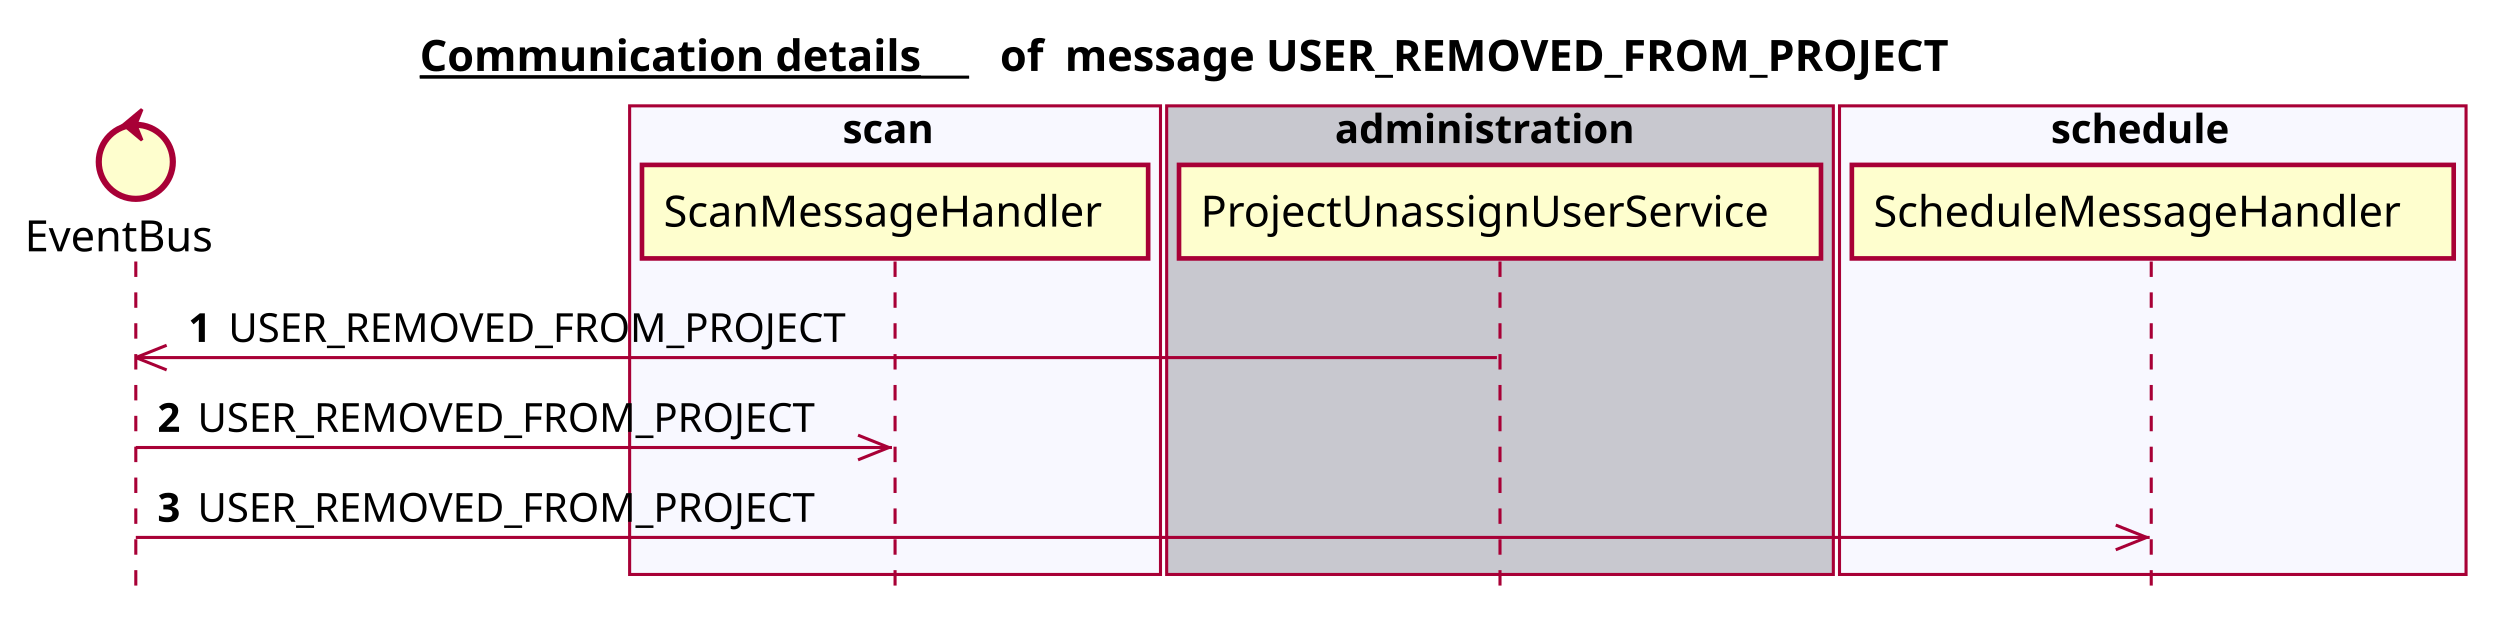
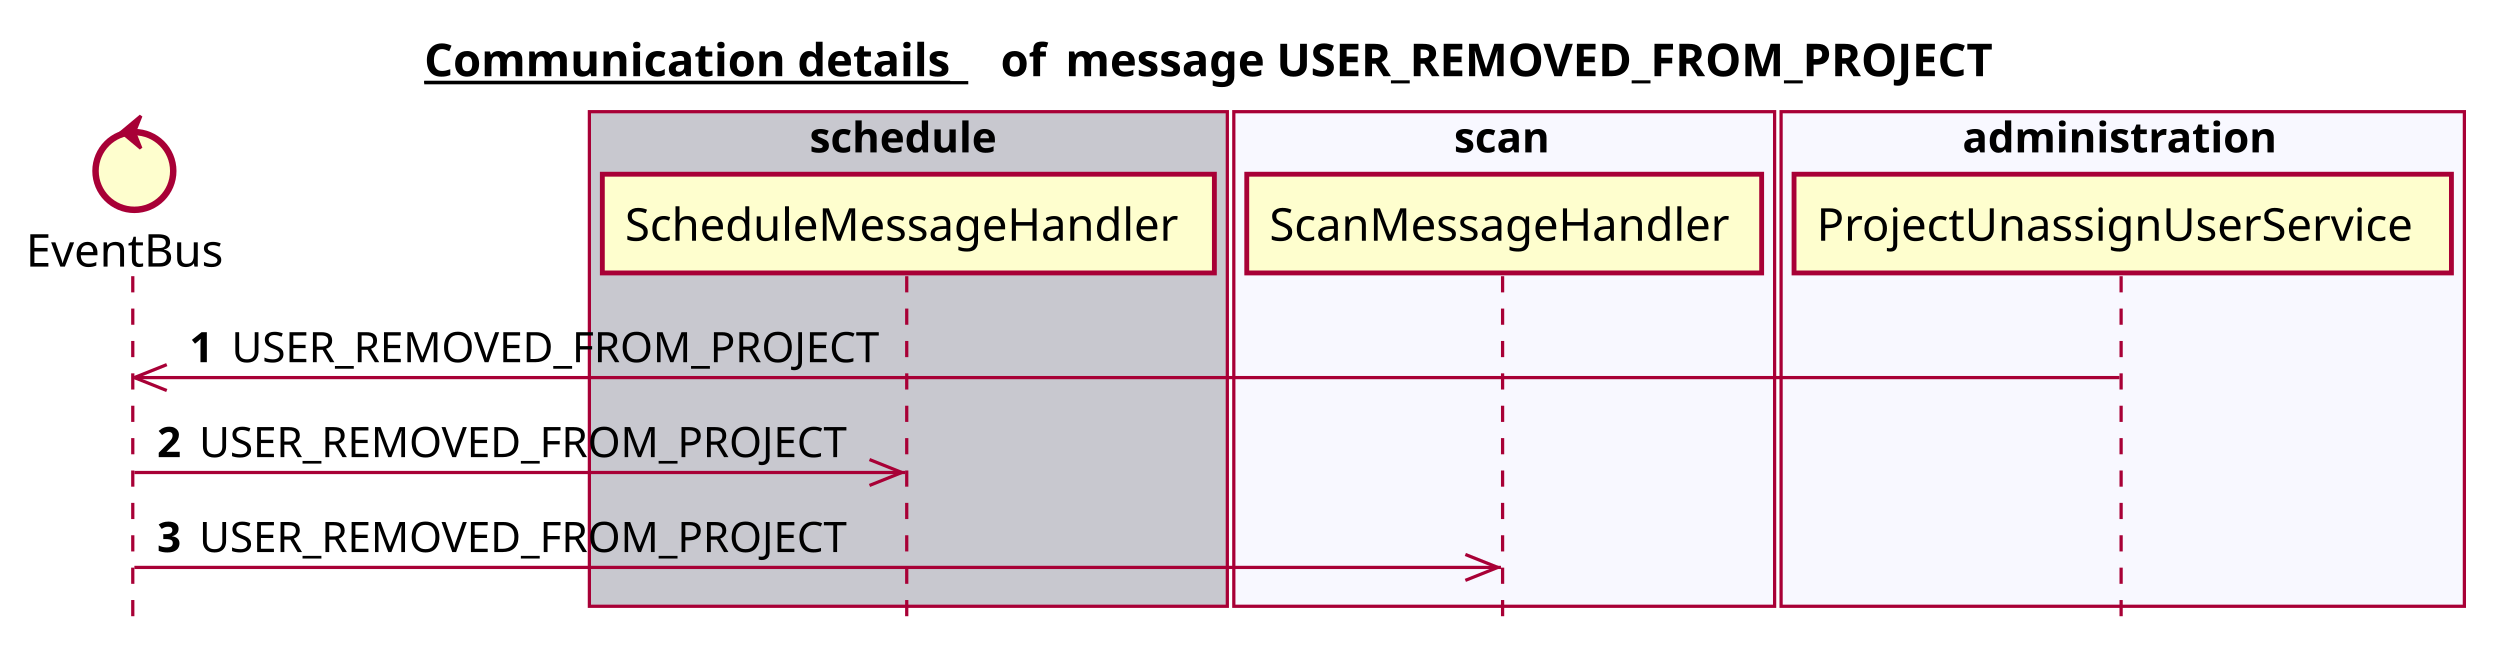
- <svg xmlns="http://www.w3.org/2000/svg" contentScriptType="application/ecmascript" contentStyleType="text/css" height="204px" preserveAspectRatio="none" style="width:810px;height:204px;" version="1.1" viewBox="0 0 810 204" width="810px" zoomAndPan="magnify">
+ <svg xmlns="http://www.w3.org/2000/svg" contentScriptType="application/ecmascript" contentStyleType="text/css" height="205px" preserveAspectRatio="none" style="width:772px;height:205px;" version="1.1" viewBox="0 0 772 205" width="772px" zoomAndPan="magnify">
  <defs />
  <g>
-     <text fill="#000000" font-family="sans-serif" font-size="14" font-weight="bold" lengthAdjust="spacingAndGlyphs" text-decoration="underline" textLength="178" x="136" y="22.995">Communication details</text>
-     <line style="stroke: #000000; stroke-width: 1.0;" x1="136" x2="314" y1="24.995" y2="24.995" />
-     <text fill="#000000" font-family="sans-serif" font-size="14" font-weight="bold" lengthAdjust="spacingAndGlyphs" textLength="16" x="324" y="22.995">of</text>
-     <text fill="#000000" font-family="sans-serif" font-size="14" font-weight="bold" lengthAdjust="spacingAndGlyphs" textLength="322" x="345" y="22.995">message USER_REMOVED_FROM_PROJECT</text>
-     <rect fill="#F8F8FF" height="151.828" style="stroke: #A80036; stroke-width: 1.0;" width="172" x="204" y="34.297" />
-     <text fill="#000000" font-family="sans-serif" font-size="13" font-weight="bold" lengthAdjust="spacingAndGlyphs" textLength="34" x="273" y="46.364">scan</text>
-     <rect fill="#C8C8CF" height="151.828" style="stroke: #A80036; stroke-width: 1.0;" width="216" x="378" y="34.297" />
-     <text fill="#000000" font-family="sans-serif" font-size="13" font-weight="bold" lengthAdjust="spacingAndGlyphs" textLength="107" x="432.5" y="46.364">administration</text>
-     <rect fill="#F8F8FF" height="151.828" style="stroke: #A80036; stroke-width: 1.0;" width="203" x="596" y="34.297" />
-     <text fill="#000000" font-family="sans-serif" font-size="13" font-weight="bold" lengthAdjust="spacingAndGlyphs" textLength="66" x="664.5" y="46.364">schedule</text>
-     <line style="stroke: #A80036; stroke-width: 1.0; stroke-dasharray: 5.0,5.0;" x1="44" x2="44" y1="84.727" y2="192.125" />
-     <line style="stroke: #A80036; stroke-width: 1.0; stroke-dasharray: 5.0,5.0;" x1="290" x2="290" y1="84.727" y2="192.125" />
-     <line style="stroke: #A80036; stroke-width: 1.0; stroke-dasharray: 5.0,5.0;" x1="486" x2="486" y1="84.727" y2="192.125" />
-     <line style="stroke: #A80036; stroke-width: 1.0; stroke-dasharray: 5.0,5.0;" x1="697" x2="697" y1="84.727" y2="192.125" />
-     <text fill="#000000" font-family="sans-serif" font-size="14" lengthAdjust="spacingAndGlyphs" textLength="66" x="8" y="81.425">EventBus</text>
-     <ellipse cx="44" cy="52.43" fill="#FEFECE" rx="12" ry="12" style="stroke: #A80036; stroke-width: 2.0;" />
-     <polygon fill="#A80036" points="40,40.43,46,35.43,44,40.43,46,45.43,40,40.43" style="stroke: #A80036; stroke-width: 1.0;" />
-     <rect fill="#FEFECE" height="30.297" style="stroke: #A80036; stroke-width: 1.5;" width="164" x="208" y="53.43" />
-     <text fill="#000000" font-family="sans-serif" font-size="14" lengthAdjust="spacingAndGlyphs" textLength="150" x="215" y="73.425">ScanMessageHandler</text>
-     <rect fill="#FEFECE" height="30.297" style="stroke: #A80036; stroke-width: 1.5;" width="208" x="382" y="53.43" />
-     <text fill="#000000" font-family="sans-serif" font-size="14" lengthAdjust="spacingAndGlyphs" textLength="194" x="389" y="73.425">ProjectUnassignUserService</text>
-     <rect fill="#FEFECE" height="30.297" style="stroke: #A80036; stroke-width: 1.5;" width="195" x="600" y="53.43" />
-     <text fill="#000000" font-family="sans-serif" font-size="14" lengthAdjust="spacingAndGlyphs" textLength="181" x="607" y="73.425">ScheduleMessageHandler</text>
-     <line style="stroke: #A80036; stroke-width: 1.0;" x1="44" x2="54" y1="115.859" y2="111.859" />
-     <line style="stroke: #A80036; stroke-width: 1.0;" x1="44" x2="54" y1="115.859" y2="119.859" />
-     <line style="stroke: #A80036; stroke-width: 1.0;" x1="44" x2="485" y1="115.859" y2="115.859" />
-     <text fill="#000000" font-family="sans-serif" font-size="13" font-weight="bold" lengthAdjust="spacingAndGlyphs" textLength="9" x="61" y="110.793">1</text>
-     <text fill="#000000" font-family="sans-serif" font-size="13" lengthAdjust="spacingAndGlyphs" textLength="209" x="74" y="110.793">USER_REMOVED_FROM_PROJECT</text>
-     <line style="stroke: #A80036; stroke-width: 1.0;" x1="288" x2="278" y1="144.992" y2="140.992" />
-     <line style="stroke: #A80036; stroke-width: 1.0;" x1="288" x2="278" y1="144.992" y2="148.992" />
-     <line style="stroke: #A80036; stroke-width: 1.0;" x1="44" x2="289" y1="144.992" y2="144.992" />
-     <text fill="#000000" font-family="sans-serif" font-size="13" font-weight="bold" lengthAdjust="spacingAndGlyphs" textLength="9" x="51" y="139.926">2</text>
-     <text fill="#000000" font-family="sans-serif" font-size="13" lengthAdjust="spacingAndGlyphs" textLength="209" x="64" y="139.926">USER_REMOVED_FROM_PROJECT</text>
-     <line style="stroke: #A80036; stroke-width: 1.0;" x1="695.5" x2="685.5" y1="174.125" y2="170.125" />
-     <line style="stroke: #A80036; stroke-width: 1.0;" x1="695.5" x2="685.5" y1="174.125" y2="178.125" />
-     <line style="stroke: #A80036; stroke-width: 1.0;" x1="44" x2="696.5" y1="174.125" y2="174.125" />
-     <text fill="#000000" font-family="sans-serif" font-size="13" font-weight="bold" lengthAdjust="spacingAndGlyphs" textLength="9" x="51" y="169.059">3</text>
-     <text fill="#000000" font-family="sans-serif" font-size="13" lengthAdjust="spacingAndGlyphs" textLength="209" x="64" y="169.059">USER_REMOVED_FROM_PROJECT</text>
+     <text fill="#000000" font-family="sans-serif" font-size="14" font-weight="bold" lengthAdjust="spacingAndGlyphs" text-decoration="underline" textLength="168" x="131" y="23.535">Communication details</text>
+     <line style="stroke: #000000; stroke-width: 1.0;" x1="131" x2="299" y1="25.535" y2="25.535" />
+     <text fill="#000000" font-family="sans-serif" font-size="14" font-weight="bold" lengthAdjust="spacingAndGlyphs" textLength="15" x="309" y="23.535">of</text>
+     <text fill="#000000" font-family="sans-serif" font-size="14" font-weight="bold" lengthAdjust="spacingAndGlyphs" textLength="305" x="329" y="23.535">message USER_REMOVED_FROM_PROJECT</text>
+     <rect fill="#C8C8CF" height="152.731" style="stroke: #A80036; stroke-width: 1.0;" width="197" x="182" y="34.488" />
+     <text fill="#000000" font-family="sans-serif" font-size="13" font-weight="bold" lengthAdjust="spacingAndGlyphs" textLength="61" x="250" y="47.057">schedule</text>
+     <rect fill="#F8F8FF" height="152.731" style="stroke: #A80036; stroke-width: 1.0;" width="167" x="381" y="34.488" />
+     <text fill="#000000" font-family="sans-serif" font-size="13" font-weight="bold" lengthAdjust="spacingAndGlyphs" textLength="31" x="449" y="47.057">scan</text>
+     <rect fill="#F8F8FF" height="152.731" style="stroke: #A80036; stroke-width: 1.0;" width="211" x="550" y="34.488" />
+     <text fill="#000000" font-family="sans-serif" font-size="13" font-weight="bold" lengthAdjust="spacingAndGlyphs" textLength="99" x="606" y="47.057">administration</text>
+     <line style="stroke: #A80036; stroke-width: 1.0; stroke-dasharray: 5.0,5.0;" x1="41" x2="41" y1="85.287" y2="193.219" />
+     <line style="stroke: #A80036; stroke-width: 1.0; stroke-dasharray: 5.0,5.0;" x1="280" x2="280" y1="85.287" y2="193.219" />
+     <line style="stroke: #A80036; stroke-width: 1.0; stroke-dasharray: 5.0,5.0;" x1="464" x2="464" y1="85.287" y2="193.219" />
+     <line style="stroke: #A80036; stroke-width: 1.0; stroke-dasharray: 5.0,5.0;" x1="655" x2="655" y1="85.287" y2="193.219" />
+     <text fill="#000000" font-family="sans-serif" font-size="14" lengthAdjust="spacingAndGlyphs" textLength="61" x="8" y="82.334">EventBus</text>
+     <ellipse cx="41.5" cy="52.799" fill="#FEFECE" rx="12" ry="12" style="stroke: #A80036; stroke-width: 2.0;" />
+     <polygon fill="#A80036" points="37.5,40.799,43.5,35.799,41.5,40.799,43.5,45.799,37.5,40.799" style="stroke: #A80036; stroke-width: 1.0;" />
+     <rect fill="#FEFECE" height="30.488" style="stroke: #A80036; stroke-width: 1.5;" width="189" x="186" y="53.799" />
+     <text fill="#000000" font-family="sans-serif" font-size="14" lengthAdjust="spacingAndGlyphs" textLength="175" x="193" y="74.334">ScheduleMessageHandler</text>
+     <rect fill="#FEFECE" height="30.488" style="stroke: #A80036; stroke-width: 1.5;" width="159" x="385" y="53.799" />
+     <text fill="#000000" font-family="sans-serif" font-size="14" lengthAdjust="spacingAndGlyphs" textLength="145" x="392" y="74.334">ScanMessageHandler</text>
+     <rect fill="#FEFECE" height="30.488" style="stroke: #A80036; stroke-width: 1.5;" width="203" x="554" y="53.799" />
+     <text fill="#000000" font-family="sans-serif" font-size="14" lengthAdjust="spacingAndGlyphs" textLength="189" x="561" y="74.334">ProjectUnassignUserService</text>
+     <line style="stroke: #A80036; stroke-width: 1.0;" x1="41.5" x2="51.5" y1="116.598" y2="112.598" />
+     <line style="stroke: #A80036; stroke-width: 1.0;" x1="41.5" x2="51.5" y1="116.598" y2="120.598" />
+     <line style="stroke: #A80036; stroke-width: 1.0;" x1="41.5" x2="654.5" y1="116.598" y2="116.598" />
+     <text fill="#000000" font-family="sans-serif" font-size="13" font-weight="bold" lengthAdjust="spacingAndGlyphs" textLength="9" x="58.5" y="111.856">1</text>
+     <text fill="#000000" font-family="sans-serif" font-size="13" lengthAdjust="spacingAndGlyphs" textLength="202" x="71.5" y="111.856">USER_REMOVED_FROM_PROJECT</text>
+     <line style="stroke: #A80036; stroke-width: 1.0;" x1="278.5" x2="268.5" y1="145.908" y2="141.908" />
+     <line style="stroke: #A80036; stroke-width: 1.0;" x1="278.5" x2="268.5" y1="145.908" y2="149.908" />
+     <line style="stroke: #A80036; stroke-width: 1.0;" x1="41.5" x2="279.5" y1="145.908" y2="145.908" />
+     <text fill="#000000" font-family="sans-serif" font-size="13" font-weight="bold" lengthAdjust="spacingAndGlyphs" textLength="9" x="48.5" y="141.166">2</text>
+     <text fill="#000000" font-family="sans-serif" font-size="13" lengthAdjust="spacingAndGlyphs" textLength="202" x="61.5" y="141.166">USER_REMOVED_FROM_PROJECT</text>
+     <line style="stroke: #A80036; stroke-width: 1.0;" x1="462.5" x2="452.5" y1="175.219" y2="171.219" />
+     <line style="stroke: #A80036; stroke-width: 1.0;" x1="462.5" x2="452.5" y1="175.219" y2="179.219" />
+     <line style="stroke: #A80036; stroke-width: 1.0;" x1="41.5" x2="463.5" y1="175.219" y2="175.219" />
+     <text fill="#000000" font-family="sans-serif" font-size="13" font-weight="bold" lengthAdjust="spacingAndGlyphs" textLength="9" x="48.5" y="170.477">3</text>
+     <text fill="#000000" font-family="sans-serif" font-size="13" lengthAdjust="spacingAndGlyphs" textLength="202" x="61.5" y="170.477">USER_REMOVED_FROM_PROJECT</text>
  </g>
</svg>
